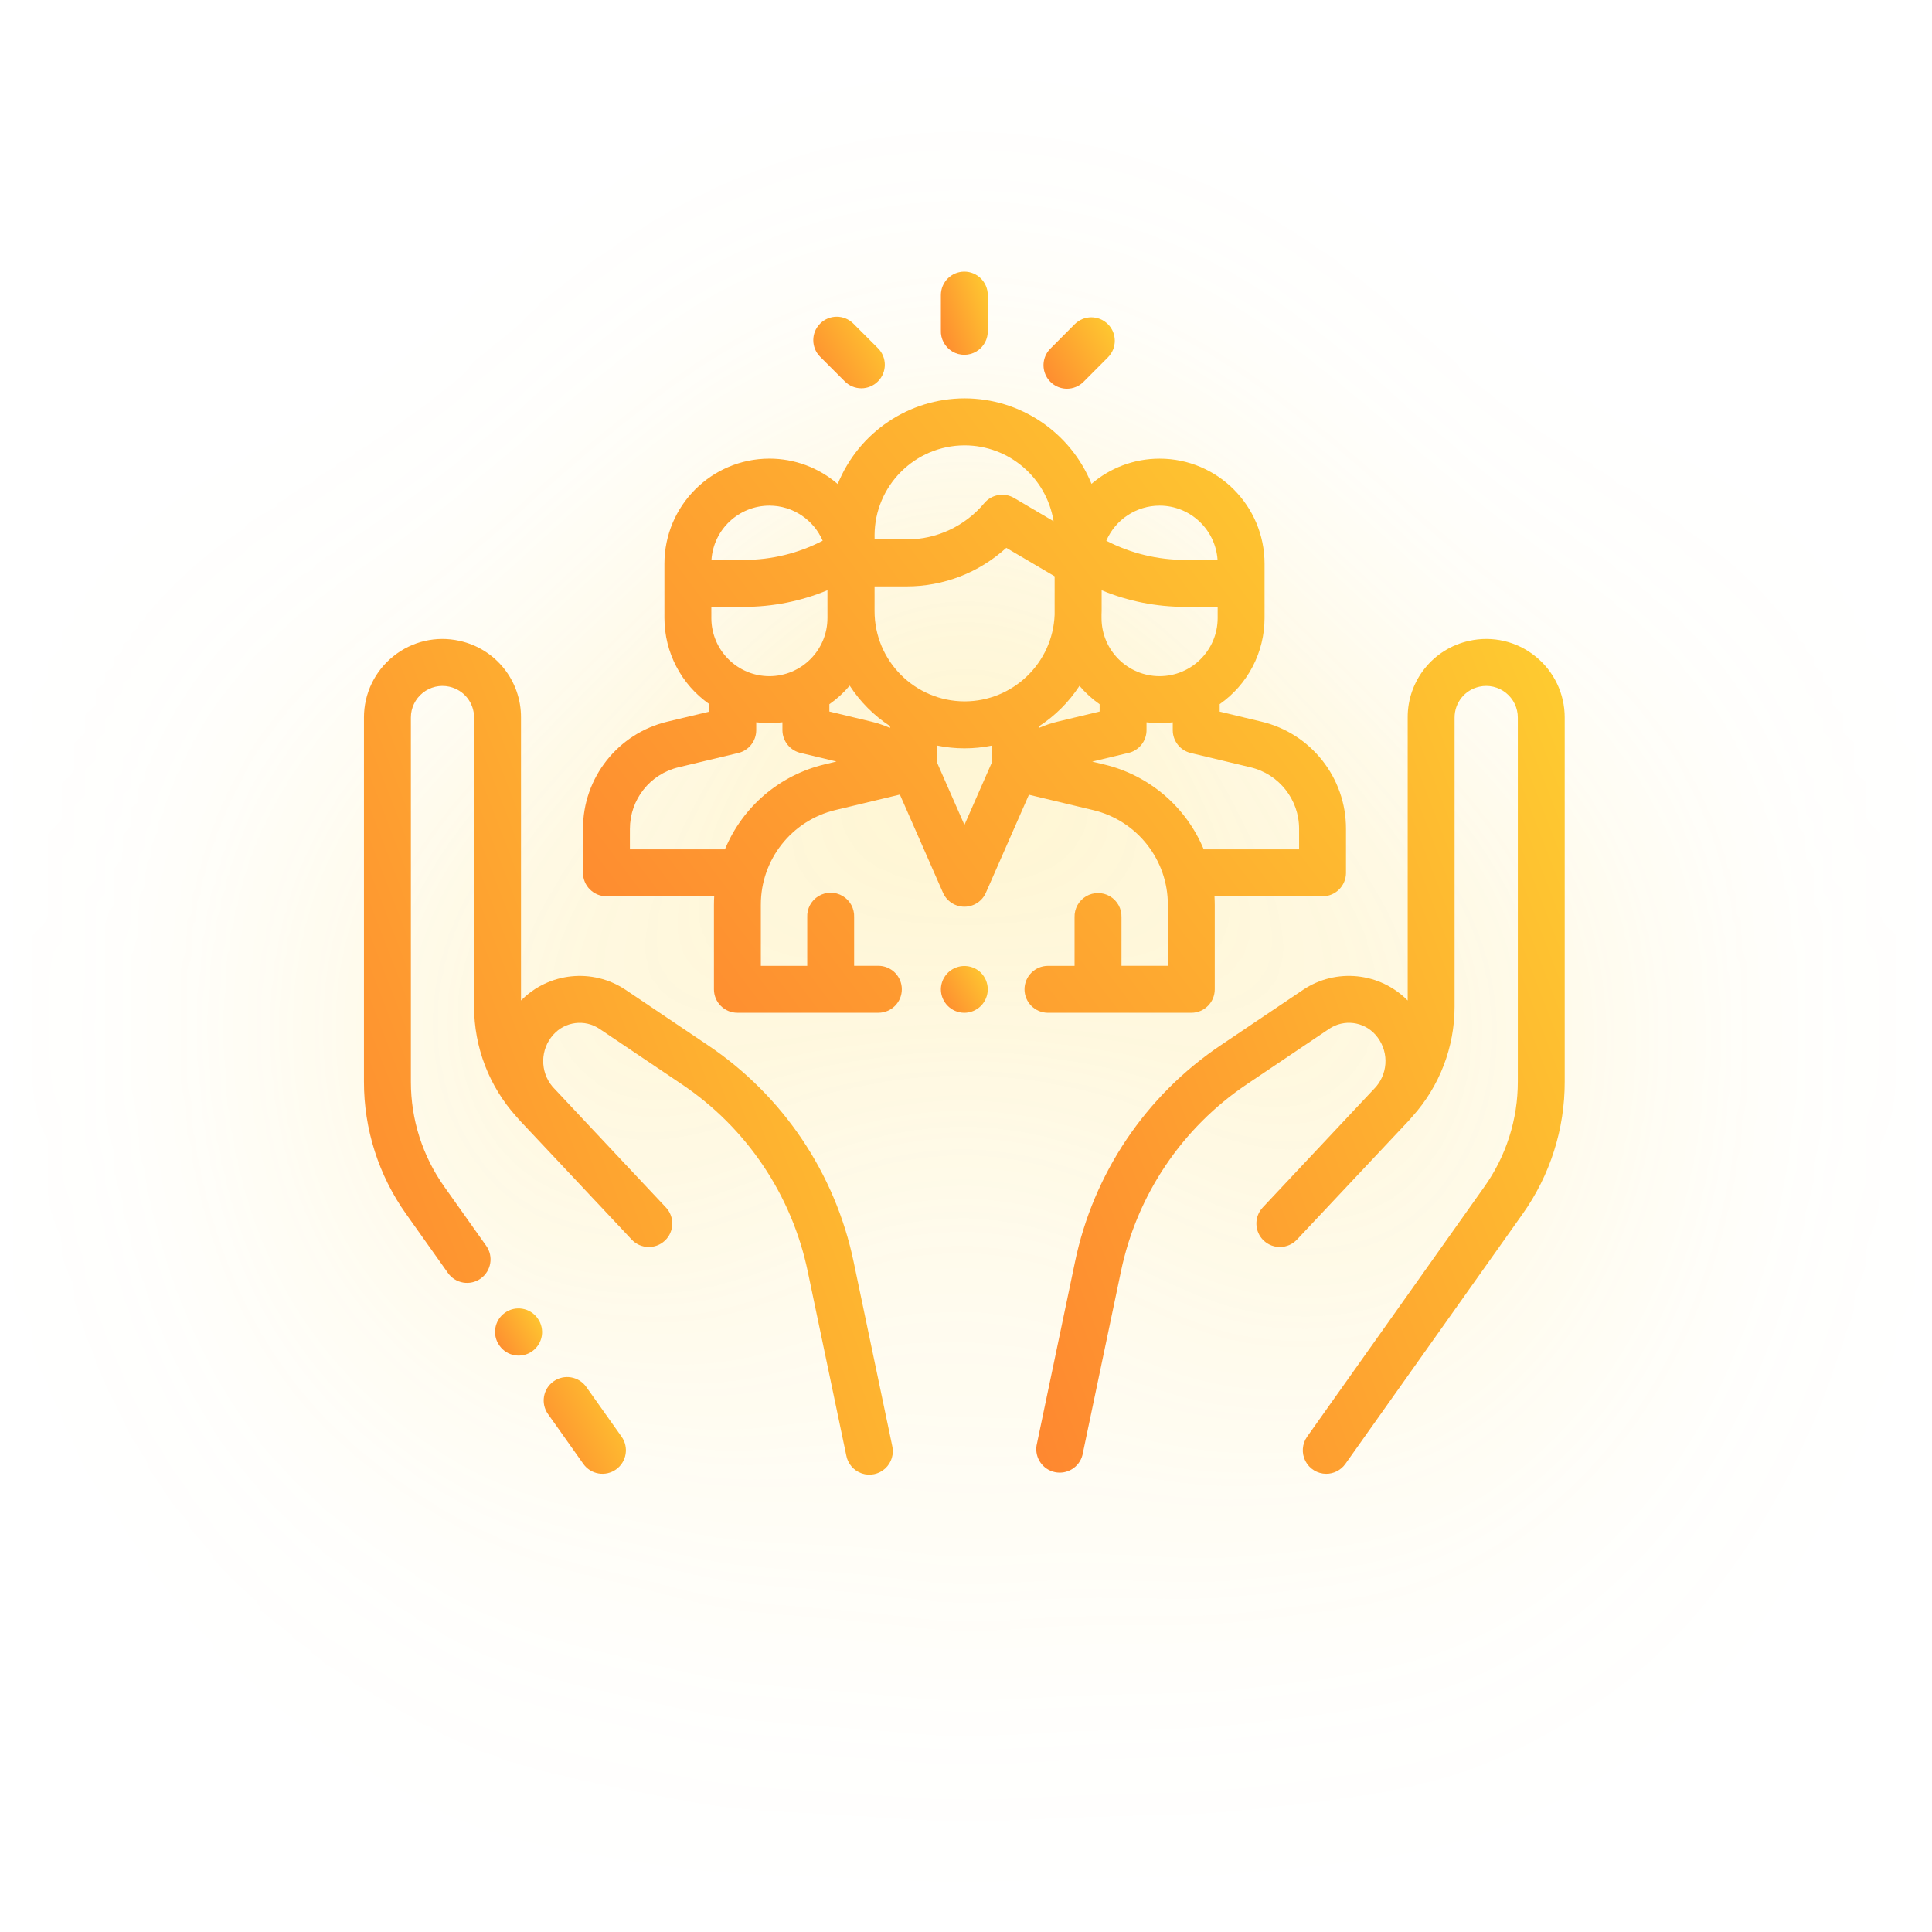
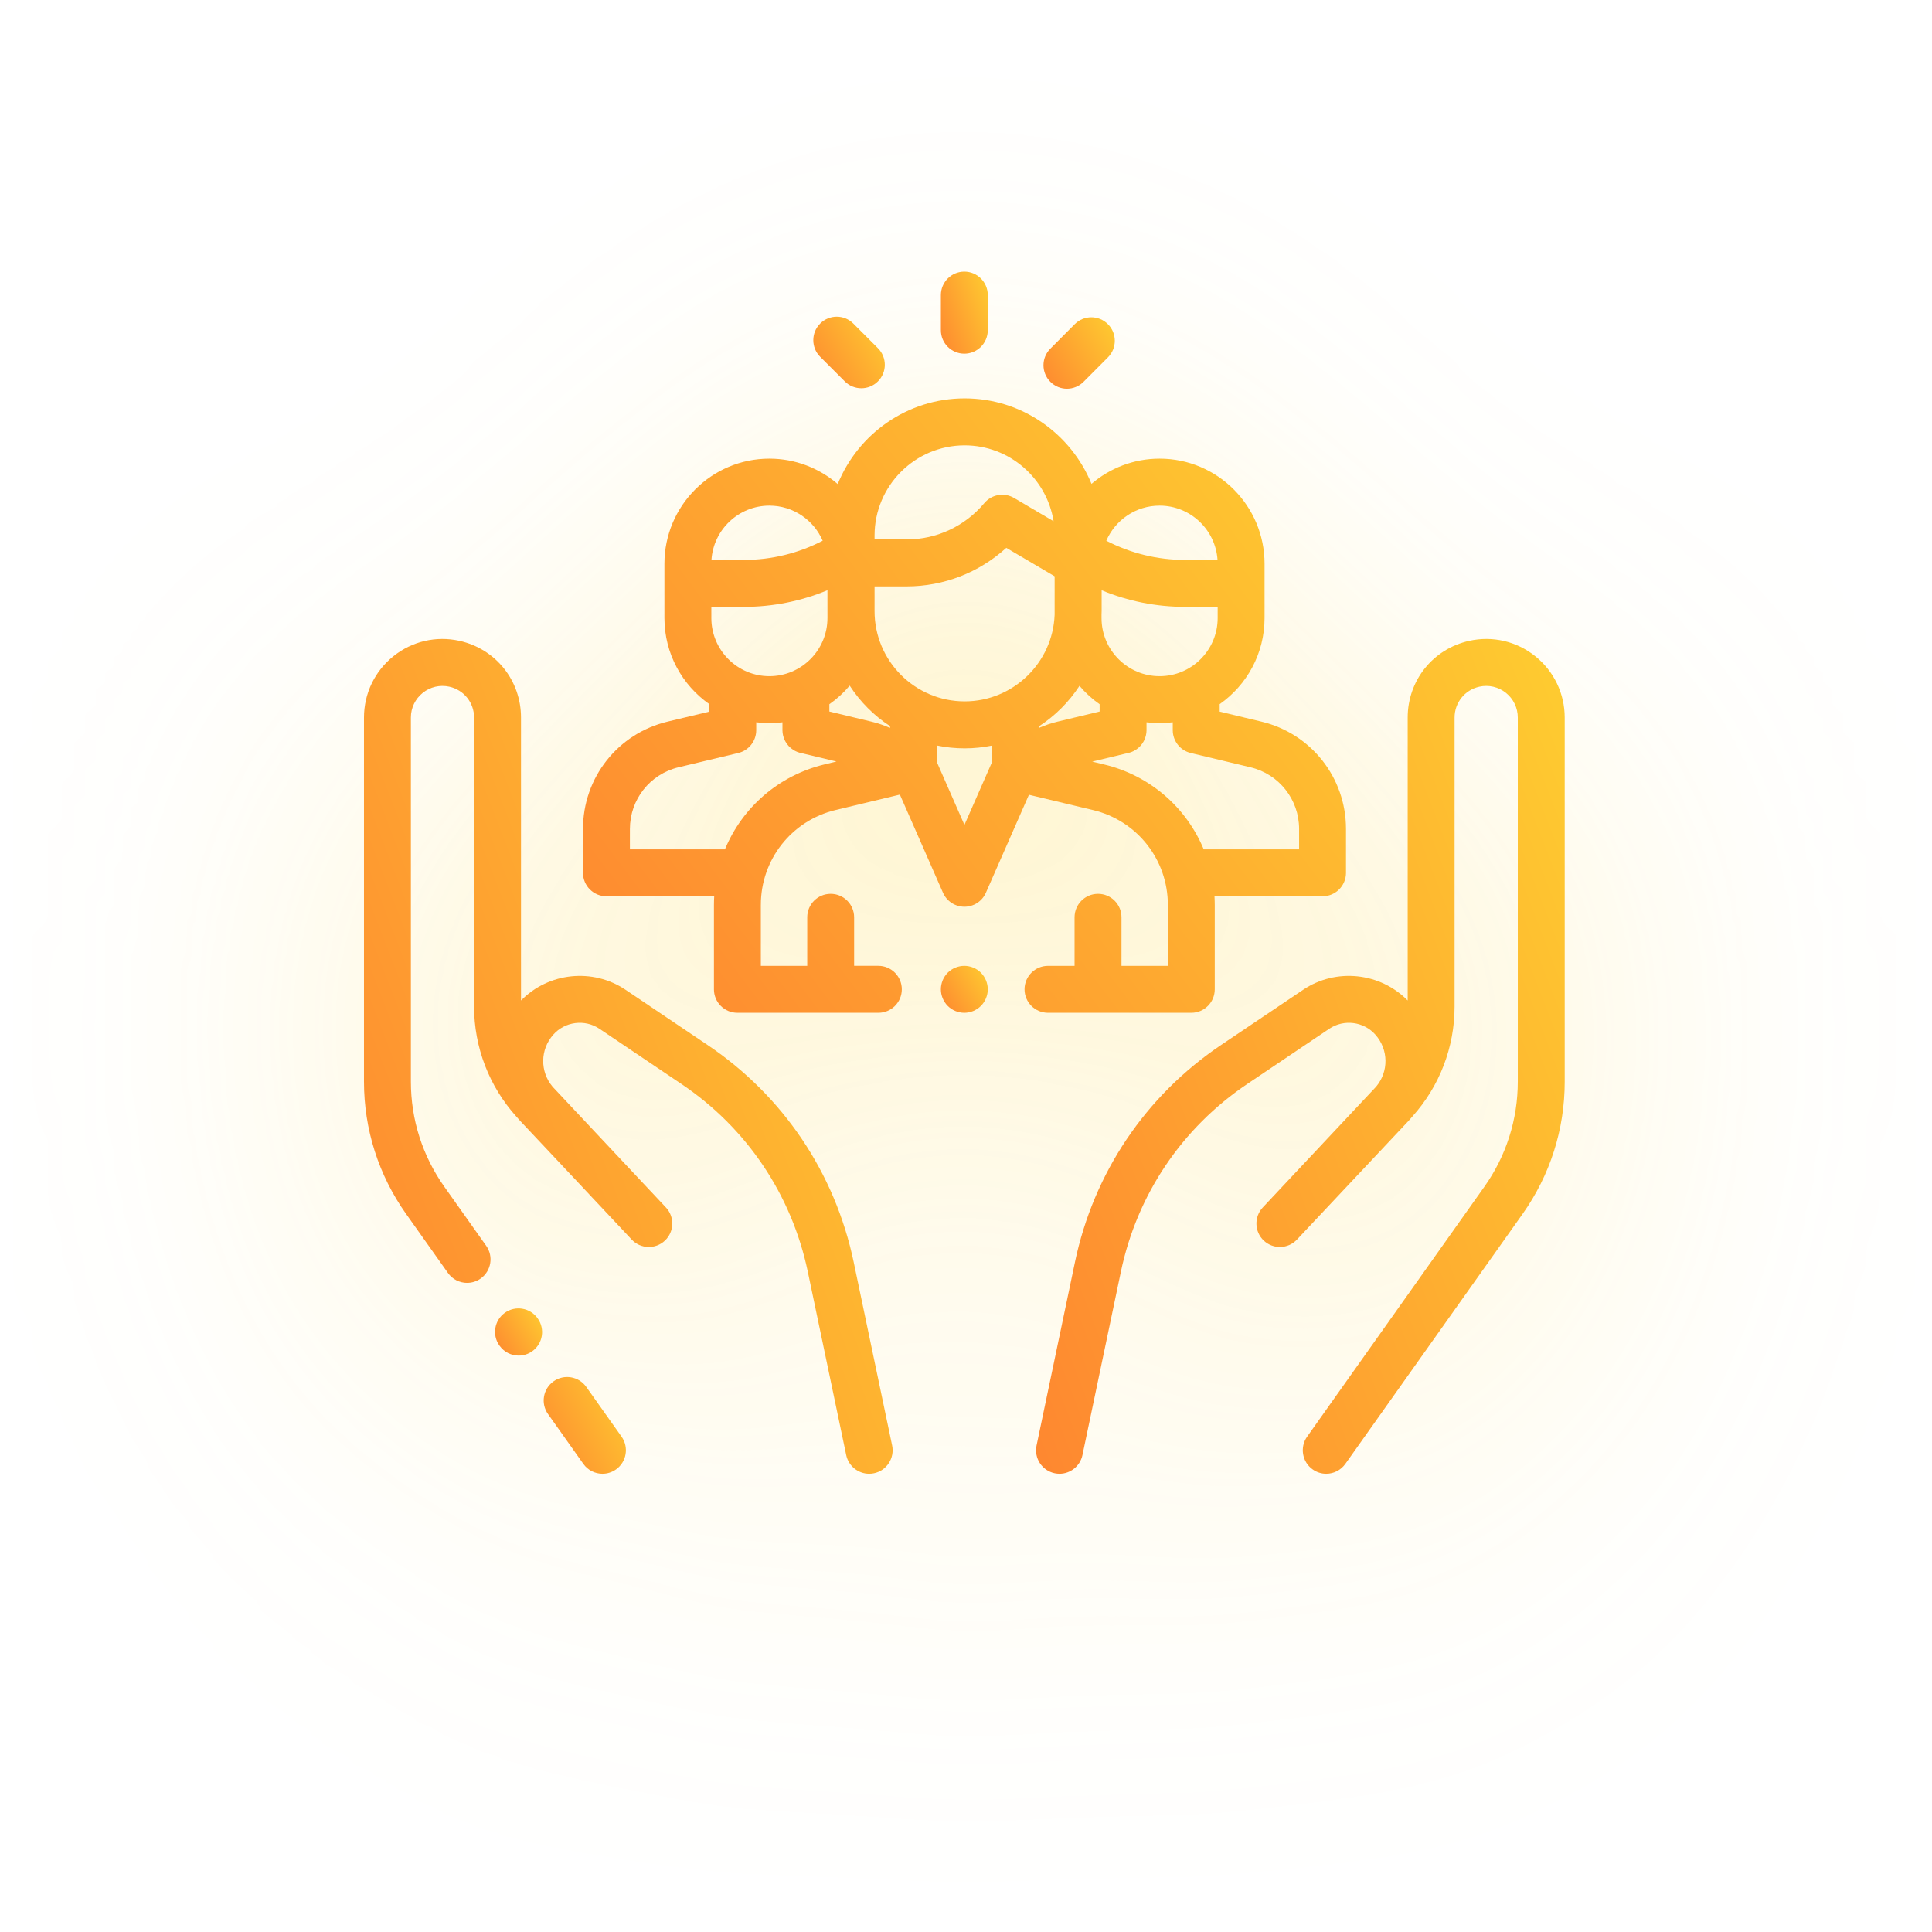
- <svg xmlns="http://www.w3.org/2000/svg" width="73" height="73" fill="none">
+ <svg xmlns="http://www.w3.org/2000/svg" width="73" height="73" viewBox="0 0 73 73" fill="none">
  <g filter="url(#filter0_d)">
-     <path d="M23.486 54.285l-1.334-1.881a.885.885 0 10-1.445 1.027l1.334 1.882a.885.885 0 001.235.21.888.888 0 00.21-1.238z" fill="url(#paint0_linear)" />
-     <path d="M33.709 54.617l-1.452-6.928a13.066 13.066 0 00-5.519-8.203l-3.1-2.086a3.115 3.115 0 00-3.952.404v-10.69a2.951 2.951 0 00-2.324-2.9 2.95 2.95 0 00-2.5.583 2.957 2.957 0 00-1.11 2.316V40.87a8.6 8.6 0 001.594 5.002l1.58 2.228a.885.885 0 001.236.21.888.888 0 00.21-1.237l-1.581-2.229a6.834 6.834 0 01-1.266-3.974V27.113c0-.364.163-.704.447-.932.284-.228.65-.314 1.006-.235.55.123.935.603.935 1.167v10.914c0 1.545.567 3.017 1.597 4.162.044.053.09.106.138.156L21.58 44.4l.912.972.01.009 1.367 1.457a.885.885 0 101.292-1.215c-.016-.017-1.053-1.123-2.238-2.383l-2.032-2.165-.015-.017a1.498 1.498 0 01.03-1.962 1.339 1.339 0 011.744-.223l3.1 2.087a11.3 11.3 0 014.773 7.094l1.451 6.928a.887.887 0 101.735-.364z" fill="url(#paint1_linear)" />
-     <path d="M20.318 49.818l-.005-.008a.886.886 0 10-1.443 1.03l.006.009a.884.884 0 001.236.207.888.888 0 00.206-1.238z" fill="url(#paint2_linear)" />
-     <path d="M58.012 24.797a2.95 2.95 0 00-2.5-.583 2.951 2.951 0 00-2.323 2.9v10.69a3.115 3.115 0 00-3.953-.404l-3.1 2.087a13.066 13.066 0 00-5.519 8.202l-1.451 6.928a.887.887 0 001.734.364l1.452-6.928a11.3 11.3 0 014.773-7.094l3.1-2.087a1.339 1.339 0 011.744.223c.5.564.506 1.39.031 1.96-.005.006-.01.013-.017.019l-4.27 4.549a.885.885 0 101.292 1.215c.012-.014 3.633-3.868 4.222-4.492a3.35 3.35 0 00.137-.157 6.203 6.203 0 001.597-4.162V27.113c0-.564.385-1.044.936-1.167.355-.079.722.007 1.006.235.284.228.447.568.447.932V40.87a6.834 6.834 0 01-1.266 3.974l-6.695 9.442a.888.888 0 00.722 1.401c.277 0 .55-.13.723-.373l6.695-9.442a8.6 8.6 0 001.593-5.002V27.113c0-.905-.405-1.75-1.11-2.316z" fill="url(#paint3_linear)" />
-     <path d="M47.661 27.266l-1.576-.377v-.283a3.97 3.97 0 001.696-3.253V21.3c0-2.19-1.779-3.97-3.966-3.97-.981 0-1.88.359-2.573.952a5.183 5.183 0 00-4.793-3.23 5.183 5.183 0 00-4.796 3.237 3.945 3.945 0 00-2.582-.96 3.973 3.973 0 00-3.966 3.97v2.053a3.97 3.97 0 001.697 3.253v.283l-1.577.377a4.155 4.155 0 00-3.197 4.056v1.657c0 .49.397.887.886.887h4.072c-.006.107-.01.215-.01.325v3.19c0 .49.396.887.886.887h5.326a.887.887 0 000-1.775h-.915V34.66a.887.887 0 10-1.772 0v1.834h-1.753V34.19a3.672 3.672 0 012.823-3.584l2.431-.583 1.628 3.707c.141.322.46.53.81.53h.001c.351 0 .67-.208.811-.53l1.626-3.701 2.424.58a3.672 3.672 0 012.825 3.583v2.3h-1.752V34.66a.887.887 0 10-1.773 0v1.834h-1.004a.887.887 0 000 1.774h5.415c.49 0 .886-.397.886-.887v-3.188c0-.11-.004-.219-.01-.327h4.083c.49 0 .886-.397.886-.887v-1.657a4.155 4.155 0 00-3.197-4.056zm-3.846-8.161c1.161 0 2.114.907 2.19 2.05h-1.233a6.452 6.452 0 01-2.971-.724 2.197 2.197 0 012.014-1.326zm-2.194 4.118c.002-.043.004-.086.004-.13v-.79a8.223 8.223 0 003.147.627h1.237v.423a2.198 2.198 0 01-2.194 2.196 2.197 2.197 0 01-2.194-2.196v-.13zm-8.576-2.988a3.41 3.41 0 013.404-3.407 3.41 3.41 0 013.36 2.866l-1.491-.878a.885.885 0 00-1.128.196 3.816 3.816 0 01-2.934 1.37h-1.21v-.147zm-3.974-1.13c.901 0 1.677.546 2.014 1.326a6.452 6.452 0 01-2.97.725h-1.233a2.198 2.198 0 012.19-2.051zm-2.193 3.825h1.236a8.223 8.223 0 003.151-.628v1.05a2.197 2.197 0 01-2.194 2.197 2.197 2.197 0 01-2.193-2.196v-.423zm4.28 5.952a5.436 5.436 0 00-3.766 3.21h-3.591v-.77c0-1.113.755-2.071 1.836-2.33l2.257-.54a.887.887 0 00.68-.863v-.298a3.982 3.982 0 00.99 0v.294a.887.887 0 00.72.872l1.322.317-.448.108zm2.472-1.377a4.236 4.236 0 00-.71-.24l-1.583-.38v-.276c.286-.2.544-.436.768-.703a5.22 5.22 0 001.525 1.53v.069zm3.848 1.303l-1.037 2.361-1.04-2.367v-.633a5.176 5.176 0 002.077.003v.636zm-1.03-2.307a3.41 3.41 0 01-3.403-3.408v-.936h1.211a5.58 5.58 0 003.766-1.457l1.827 1.075v1.448a3.409 3.409 0 01-3.4 3.278zm2.803 1.006v-.06a5.217 5.217 0 001.537-1.533c.222.263.478.497.761.695v.276l-1.583.38c-.247.06-.486.14-.715.242zm9.835 4.585h-3.604a5.436 5.436 0 00-3.768-3.208l-.445-.107 1.329-.319a.884.884 0 00.723-.894v-.272a3.982 3.982 0 00.991 0v.297c0 .411.282.768.68.863l2.257.54a2.387 2.387 0 011.837 2.33v.77z" fill="url(#paint4_linear)" />
-     <path d="M37.063 36.753a.89.89 0 00-1.512.628.89.89 0 00.886.887c.233 0 .46-.095.626-.26a.896.896 0 00.26-.627.896.896 0 00-.26-.628z" fill="url(#paint5_linear)" />
-     <path d="M36.437 10.263a.887.887 0 00-.886.887v1.327a.887.887 0 101.772 0V11.15a.887.887 0 00-.886-.887z" fill="url(#paint6_linear)" />
-     <path d="M33.172 13.156l-.93-.93a.885.885 0 10-1.252 1.255l.93.93a.883.883 0 001.253 0 .888.888 0 000-1.255z" fill="url(#paint7_linear)" />
-     <path d="M41.862 12.249a.885.885 0 00-1.253 0l-.922.925a.888.888 0 00.627 1.514.883.883 0 00.627-.26l.922-.925a.888.888 0 000-1.254z" fill="url(#paint8_linear)" />
+     <path d="M23.486 54.285L22.152 52.404C21.869 52.004 21.315 51.91 20.916 52.194C20.517 52.478 20.423 53.032 20.707 53.431L22.041 55.312C22.213 55.556 22.487 55.686 22.764 55.686C22.942 55.686 23.12 55.633 23.276 55.522C23.675 55.239 23.769 54.685 23.486 54.285Z" fill="url(#paint0_linear)" />
+     <path d="M33.709 54.617L32.257 47.689C31.551 44.32 29.591 41.407 26.738 39.486L23.638 37.4C22.395 36.563 20.725 36.743 19.686 37.804V27.113C19.686 25.71 18.73 24.518 17.362 24.214C16.479 24.018 15.568 24.23 14.863 24.797C14.157 25.364 13.753 26.208 13.753 27.113V40.869C13.753 42.672 14.304 44.401 15.346 45.87L16.926 48.099C17.099 48.343 17.372 48.473 17.649 48.473C17.827 48.473 18.006 48.42 18.162 48.309C18.561 48.025 18.654 47.472 18.371 47.072L16.791 44.843C15.963 43.675 15.525 42.301 15.525 40.869V27.113C15.525 26.749 15.688 26.409 15.972 26.181C16.256 25.953 16.622 25.867 16.978 25.946C17.529 26.069 17.913 26.549 17.913 27.113V38.027C17.913 39.572 18.48 41.044 19.51 42.189C19.555 42.242 19.6 42.295 19.648 42.345C20.236 42.97 20.928 43.705 21.58 44.399L22.492 45.371C22.495 45.374 22.498 45.377 22.501 45.38C23.282 46.211 23.857 46.824 23.869 46.837C24.204 47.194 24.765 47.212 25.122 46.877C25.479 46.541 25.496 45.98 25.161 45.623C25.145 45.605 24.108 44.499 22.923 43.239L20.891 41.074C20.886 41.068 20.881 41.063 20.876 41.057C20.4 40.487 20.406 39.66 20.905 39.095C21.347 38.596 22.097 38.5 22.65 38.872L25.749 40.959C28.217 42.62 29.912 45.14 30.523 48.053L31.974 54.981C32.062 55.399 32.431 55.686 32.841 55.686C32.901 55.686 32.962 55.68 33.024 55.667C33.503 55.567 33.809 55.096 33.709 54.617Z" fill="url(#paint1_linear)" />
+     <path d="M20.318 49.818L20.313 49.81C20.028 49.411 19.475 49.319 19.076 49.603C18.678 49.888 18.586 50.442 18.87 50.841L18.876 50.849C19.049 51.091 19.321 51.221 19.598 51.221C19.776 51.221 19.956 51.167 20.112 51.056C20.51 50.771 20.602 50.217 20.318 49.818Z" fill="url(#paint2_linear)" />
+     <path d="M58.012 24.797C57.306 24.23 56.395 24.018 55.513 24.214C54.144 24.518 53.189 25.71 53.189 27.114V37.804C52.15 36.743 50.479 36.563 49.236 37.4L46.136 39.486C43.283 41.407 41.323 44.32 40.617 47.689L39.166 54.617C39.065 55.096 39.372 55.567 39.851 55.667C39.912 55.68 39.973 55.686 40.034 55.686C40.444 55.686 40.812 55.399 40.9 54.981L42.352 48.053C42.962 45.14 44.658 42.62 47.125 40.959L50.225 38.872C50.778 38.5 51.528 38.596 51.969 39.095C52.468 39.659 52.475 40.485 52 41.055C51.995 41.061 51.989 41.068 51.983 41.074C51.983 41.074 47.73 45.605 47.714 45.623C47.379 45.98 47.396 46.541 47.753 46.877C48.11 47.212 48.67 47.194 49.005 46.837C49.017 46.824 52.638 42.97 53.227 42.346C53.275 42.295 53.32 42.242 53.364 42.189C54.394 41.044 54.961 39.572 54.961 38.027V27.113C54.961 26.549 55.346 26.069 55.897 25.946C56.252 25.867 56.619 25.953 56.903 26.181C57.187 26.409 57.349 26.749 57.349 27.113V40.869C57.349 42.301 56.912 43.676 56.084 44.843L49.389 54.285C49.106 54.685 49.2 55.239 49.599 55.522C49.754 55.633 49.933 55.686 50.111 55.686C50.388 55.686 50.661 55.556 50.834 55.312L57.529 45.871C58.571 44.401 59.122 42.672 59.122 40.869V27.113C59.121 26.208 58.717 25.364 58.012 24.797Z" fill="url(#paint3_linear)" />
+     <path d="M47.661 27.266L46.085 26.889V26.606C47.109 25.888 47.781 24.698 47.781 23.353V21.301C47.781 19.111 46.002 17.33 43.815 17.33C42.834 17.33 41.935 17.69 41.242 18.283C40.47 16.391 38.613 15.053 36.449 15.053C34.282 15.053 32.423 16.394 31.653 18.29C30.958 17.693 30.057 17.33 29.071 17.33C26.884 17.33 25.105 19.111 25.105 21.301V21.437V23.353C25.105 24.698 25.777 25.887 26.802 26.606V26.889L25.225 27.266C23.343 27.716 22.028 29.384 22.028 31.322V32.979C22.028 33.468 22.425 33.866 22.914 33.866H26.986C26.98 33.973 26.976 34.081 26.976 34.191V37.381C26.976 37.871 27.372 38.268 27.862 38.268H33.188C33.678 38.268 34.075 37.871 34.075 37.381C34.075 36.891 33.678 36.493 33.188 36.493H32.273V34.66C32.273 34.17 31.876 33.773 31.387 33.773C30.897 33.773 30.501 34.17 30.501 34.66V36.494H28.748V34.191C28.748 32.48 29.909 31.006 31.571 30.607L34.002 30.024L35.63 33.731C35.771 34.053 36.09 34.261 36.441 34.261H36.441C36.792 34.261 37.111 34.053 37.252 33.731L38.878 30.03L41.302 30.609C42.965 31.007 44.127 32.481 44.127 34.193V36.494H42.375V34.66C42.375 34.17 41.978 33.773 41.489 33.773C40.999 33.773 40.602 34.17 40.602 34.66V36.494H39.598C39.109 36.494 38.712 36.891 38.712 37.381C38.712 37.871 39.109 38.268 39.598 38.268H45.013C45.503 38.268 45.899 37.871 45.899 37.381V34.193C45.899 34.083 45.895 33.974 45.889 33.866H49.972C50.461 33.866 50.858 33.469 50.858 32.979V31.322C50.858 29.384 49.544 27.716 47.661 27.266ZM43.815 19.105C44.976 19.105 45.929 20.012 46.004 21.156H44.772C43.736 21.156 42.717 20.906 41.801 20.431C42.138 19.651 42.914 19.105 43.815 19.105ZM41.621 23.223C41.623 23.18 41.625 23.137 41.625 23.093V22.303C42.619 22.715 43.688 22.93 44.772 22.93H46.009V23.353C46.009 24.564 45.025 25.549 43.815 25.549C42.605 25.549 41.621 24.564 41.621 23.353V23.223ZM33.045 20.235C33.045 18.357 34.572 16.828 36.449 16.828C38.142 16.828 39.55 18.072 39.809 19.694L38.318 18.816C37.945 18.597 37.468 18.679 37.19 19.012C36.461 19.883 35.392 20.382 34.256 20.382H33.045V20.235ZM29.071 19.105C29.972 19.105 30.748 19.651 31.085 20.431C30.169 20.906 29.15 21.156 28.114 21.156H26.882C26.957 20.012 27.91 19.105 29.071 19.105ZM26.878 22.93H28.114C29.199 22.93 30.27 22.715 31.265 22.302V23.353C31.265 24.564 30.281 25.549 29.071 25.549C27.862 25.549 26.878 24.564 26.878 23.353V22.93ZM31.158 28.882C29.415 29.3 28.044 30.517 27.392 32.092H23.801V31.322C23.801 30.209 24.556 29.251 25.637 28.992L27.894 28.452C28.293 28.357 28.574 28 28.574 27.589V27.291C28.737 27.312 28.903 27.323 29.071 27.323C29.239 27.323 29.403 27.312 29.565 27.292V27.545C29.564 27.558 29.564 27.571 29.564 27.584C29.564 27.875 29.707 28.161 29.969 28.331C30.068 28.395 30.175 28.436 30.284 28.457L31.606 28.774L31.158 28.882ZM33.63 27.505C33.402 27.404 33.165 27.324 32.92 27.265L31.337 26.885V26.609C31.623 26.409 31.881 26.173 32.105 25.906C32.501 26.517 33.021 27.039 33.63 27.436V27.505ZM37.478 28.808L36.441 31.169L35.402 28.802V28.169C35.74 28.239 36.09 28.276 36.449 28.276C36.801 28.276 37.145 28.24 37.478 28.172V28.808ZM36.449 26.501C34.572 26.501 33.045 24.973 33.045 23.093V22.157H34.256C35.662 22.157 36.998 21.633 38.022 20.7L39.849 21.775V23.223C39.781 25.042 38.282 26.501 36.449 26.501ZM39.251 27.507V27.447C39.864 27.05 40.389 26.527 40.788 25.914C41.01 26.177 41.266 26.411 41.549 26.609V26.885L39.966 27.265C39.719 27.324 39.48 27.406 39.251 27.507ZM49.086 32.092H45.482C44.829 30.517 43.458 29.301 41.714 28.884L41.269 28.777L42.598 28.458C42.708 28.438 42.817 28.395 42.917 28.331C43.179 28.161 43.322 27.876 43.322 27.585C43.322 27.578 43.322 27.571 43.321 27.564V27.292C43.483 27.312 43.648 27.323 43.815 27.323C43.983 27.323 44.149 27.312 44.312 27.291V27.589C44.312 28 44.594 28.357 44.992 28.452L47.249 28.992C48.331 29.251 49.086 30.209 49.086 31.322V32.092Z" fill="url(#paint4_linear)" />
+     <path d="M37.063 36.753C36.898 36.588 36.67 36.494 36.437 36.494C36.203 36.494 35.975 36.588 35.81 36.753C35.645 36.919 35.551 37.147 35.551 37.381C35.551 37.614 35.645 37.842 35.81 38.008C35.975 38.173 36.203 38.268 36.437 38.268C36.67 38.268 36.898 38.173 37.063 38.008C37.228 37.842 37.323 37.614 37.323 37.381C37.323 37.147 37.228 36.919 37.063 36.753Z" fill="url(#paint5_linear)" />
+     <path d="M36.437 10.263C35.948 10.263 35.551 10.66 35.551 11.15V12.477C35.551 12.967 35.948 13.364 36.437 13.364C36.926 13.364 37.323 12.967 37.323 12.477V11.15C37.323 10.66 36.926 10.263 36.437 10.263Z" fill="url(#paint6_linear)" />
+     <path d="M33.172 13.156L32.243 12.226C31.897 11.88 31.336 11.88 30.99 12.226C30.644 12.573 30.644 13.135 30.99 13.481L31.92 14.411C32.093 14.584 32.32 14.67 32.546 14.67C32.773 14.67 33 14.584 33.173 14.41C33.519 14.064 33.519 13.502 33.172 13.156Z" fill="url(#paint7_linear)" />
+     <path d="M41.862 12.249C41.516 11.902 40.955 11.902 40.609 12.249L39.687 13.174C39.341 13.52 39.341 14.082 39.688 14.428C39.861 14.601 40.087 14.688 40.314 14.688C40.541 14.688 40.768 14.601 40.941 14.428L41.863 13.503C42.209 13.157 42.209 12.595 41.862 12.249Z" fill="url(#paint8_linear)" />
  </g>
  <defs>
+     <filter id="filter0_d" x="0.512" y="0.805" width="71.851" height="71.905" filterUnits="userSpaceOnUse" color-interpolation-filters="sRGB">
+       <feFlood flood-opacity="0" result="BackgroundImageFix" />
+       <feColorMatrix in="SourceAlpha" type="matrix" values="0 0 0 0 0 0 0 0 0 0 0 0 0 0 0 0 0 0 127 0" />
+       <feOffset dy="3.783" />
+       <feGaussianBlur stdDeviation="6.62" />
+       <feColorMatrix type="matrix" values="0 0 0 0 0.996 0 0 0 0 0.824 0 0 0 0 0.188 0 0 0 0.4 0" />
+       <feBlend mode="normal" in2="BackgroundImageFix" result="effect1_dropShadow" />
+       <feBlend mode="normal" in="SourceGraphic" in2="effect1_dropShadow" result="shape" />
+     </filter>
    <linearGradient id="paint0_linear" x1="23.649" y1="51.287" x2="19.403" y2="53.481" gradientUnits="userSpaceOnUse">
      <stop stop-color="#FED230" />
      <stop offset="1" stop-color="#FE8730" />
    </linearGradient>
    <linearGradient id="paint1_linear" x1="33.728" y1="17.727" x2="3.603" y2="29.327" gradientUnits="userSpaceOnUse">
      <stop stop-color="#FED230" />
      <stop offset="1" stop-color="#FE8730" />
    </linearGradient>
    <linearGradient id="paint2_linear" x1="20.483" y1="49.076" x2="18.232" y2="50.441" gradientUnits="userSpaceOnUse">
      <stop stop-color="#FED230" />
      <stop offset="1" stop-color="#FE8730" />
    </linearGradient>
    <linearGradient id="paint3_linear" x1="59.122" y1="17.727" x2="28.997" y2="29.327" gradientUnits="userSpaceOnUse">
      <stop stop-color="#FED230" />
      <stop offset="1" stop-color="#FE8730" />
    </linearGradient>
    <linearGradient id="paint4_linear" x1="50.858" y1="10.332" x2="19.064" y2="34.342" gradientUnits="userSpaceOnUse">
      <stop stop-color="#FED230" />
      <stop offset="1" stop-color="#FE8730" />
    </linearGradient>
    <linearGradient id="paint5_linear" x1="37.323" y1="36.133" x2="35.081" y2="37.495" gradientUnits="userSpaceOnUse">
      <stop stop-color="#FED230" />
      <stop offset="1" stop-color="#FE8730" />
    </linearGradient>
    <linearGradient id="paint6_linear" x1="37.323" y1="9.632" x2="34.584" y2="10.583" gradientUnits="userSpaceOnUse">
      <stop stop-color="#FED230" />
      <stop offset="1" stop-color="#FE8730" />
    </linearGradient>
    <linearGradient id="paint7_linear" x1="33.432" y1="11.416" x2="30.015" y2="13.492" gradientUnits="userSpaceOnUse">
      <stop stop-color="#FED230" />
      <stop offset="1" stop-color="#FE8730" />
    </linearGradient>
    <linearGradient id="paint8_linear" x1="42.122" y1="11.44" x2="38.713" y2="13.51" gradientUnits="userSpaceOnUse">
      <stop stop-color="#FED230" />
      <stop offset="1" stop-color="#FE8730" />
    </linearGradient>
-     <filter id="filter0_d" x=".512" y=".805" width="71.851" height="71.905" filterUnits="userSpaceOnUse" color-interpolation-filters="sRGB">
-       <feFlood flood-opacity="0" result="BackgroundImageFix" />
-       <feColorMatrix in="SourceAlpha" values="0 0 0 0 0 0 0 0 0 0 0 0 0 0 0 0 0 0 127 0" />
-       <feOffset dy="3.783" />
-       <feGaussianBlur stdDeviation="6.62" />
-       <feColorMatrix values="0 0 0 0 0.996 0 0 0 0 0.824 0 0 0 0 0.188 0 0 0 0.4 0" />
-       <feBlend in2="BackgroundImageFix" result="effect1_dropShadow" />
-       <feBlend in="SourceGraphic" in2="effect1_dropShadow" result="shape" />
-     </filter>
  </defs>
</svg>
